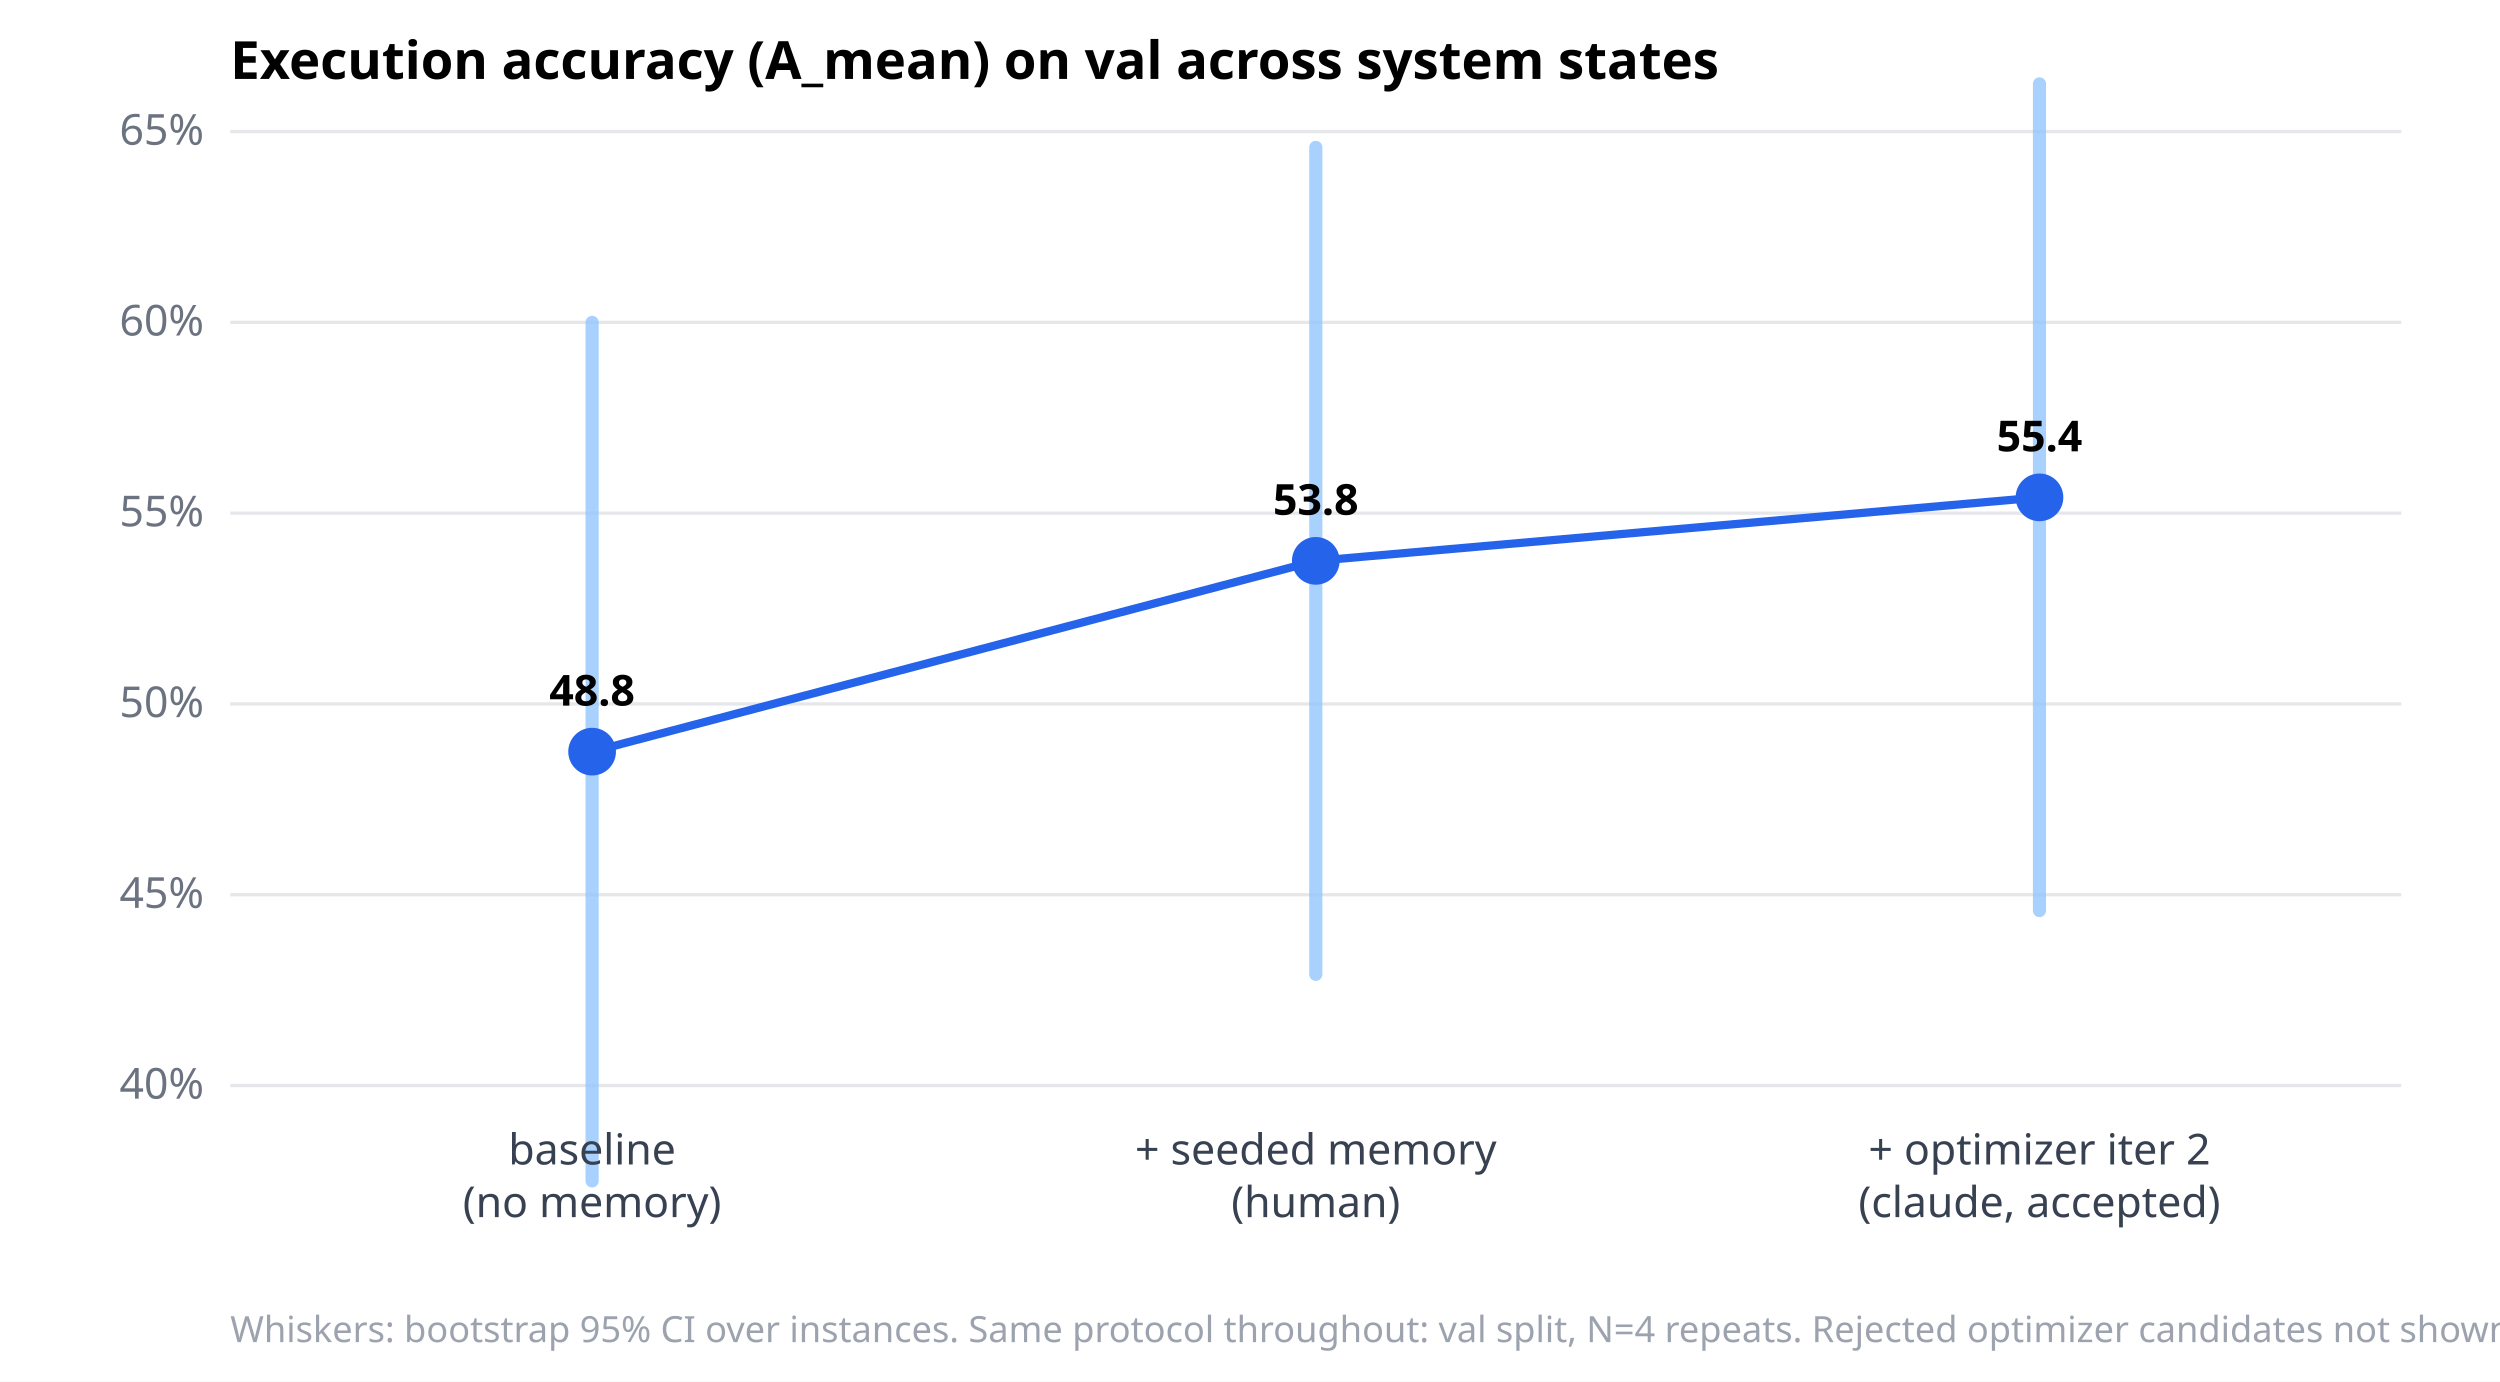
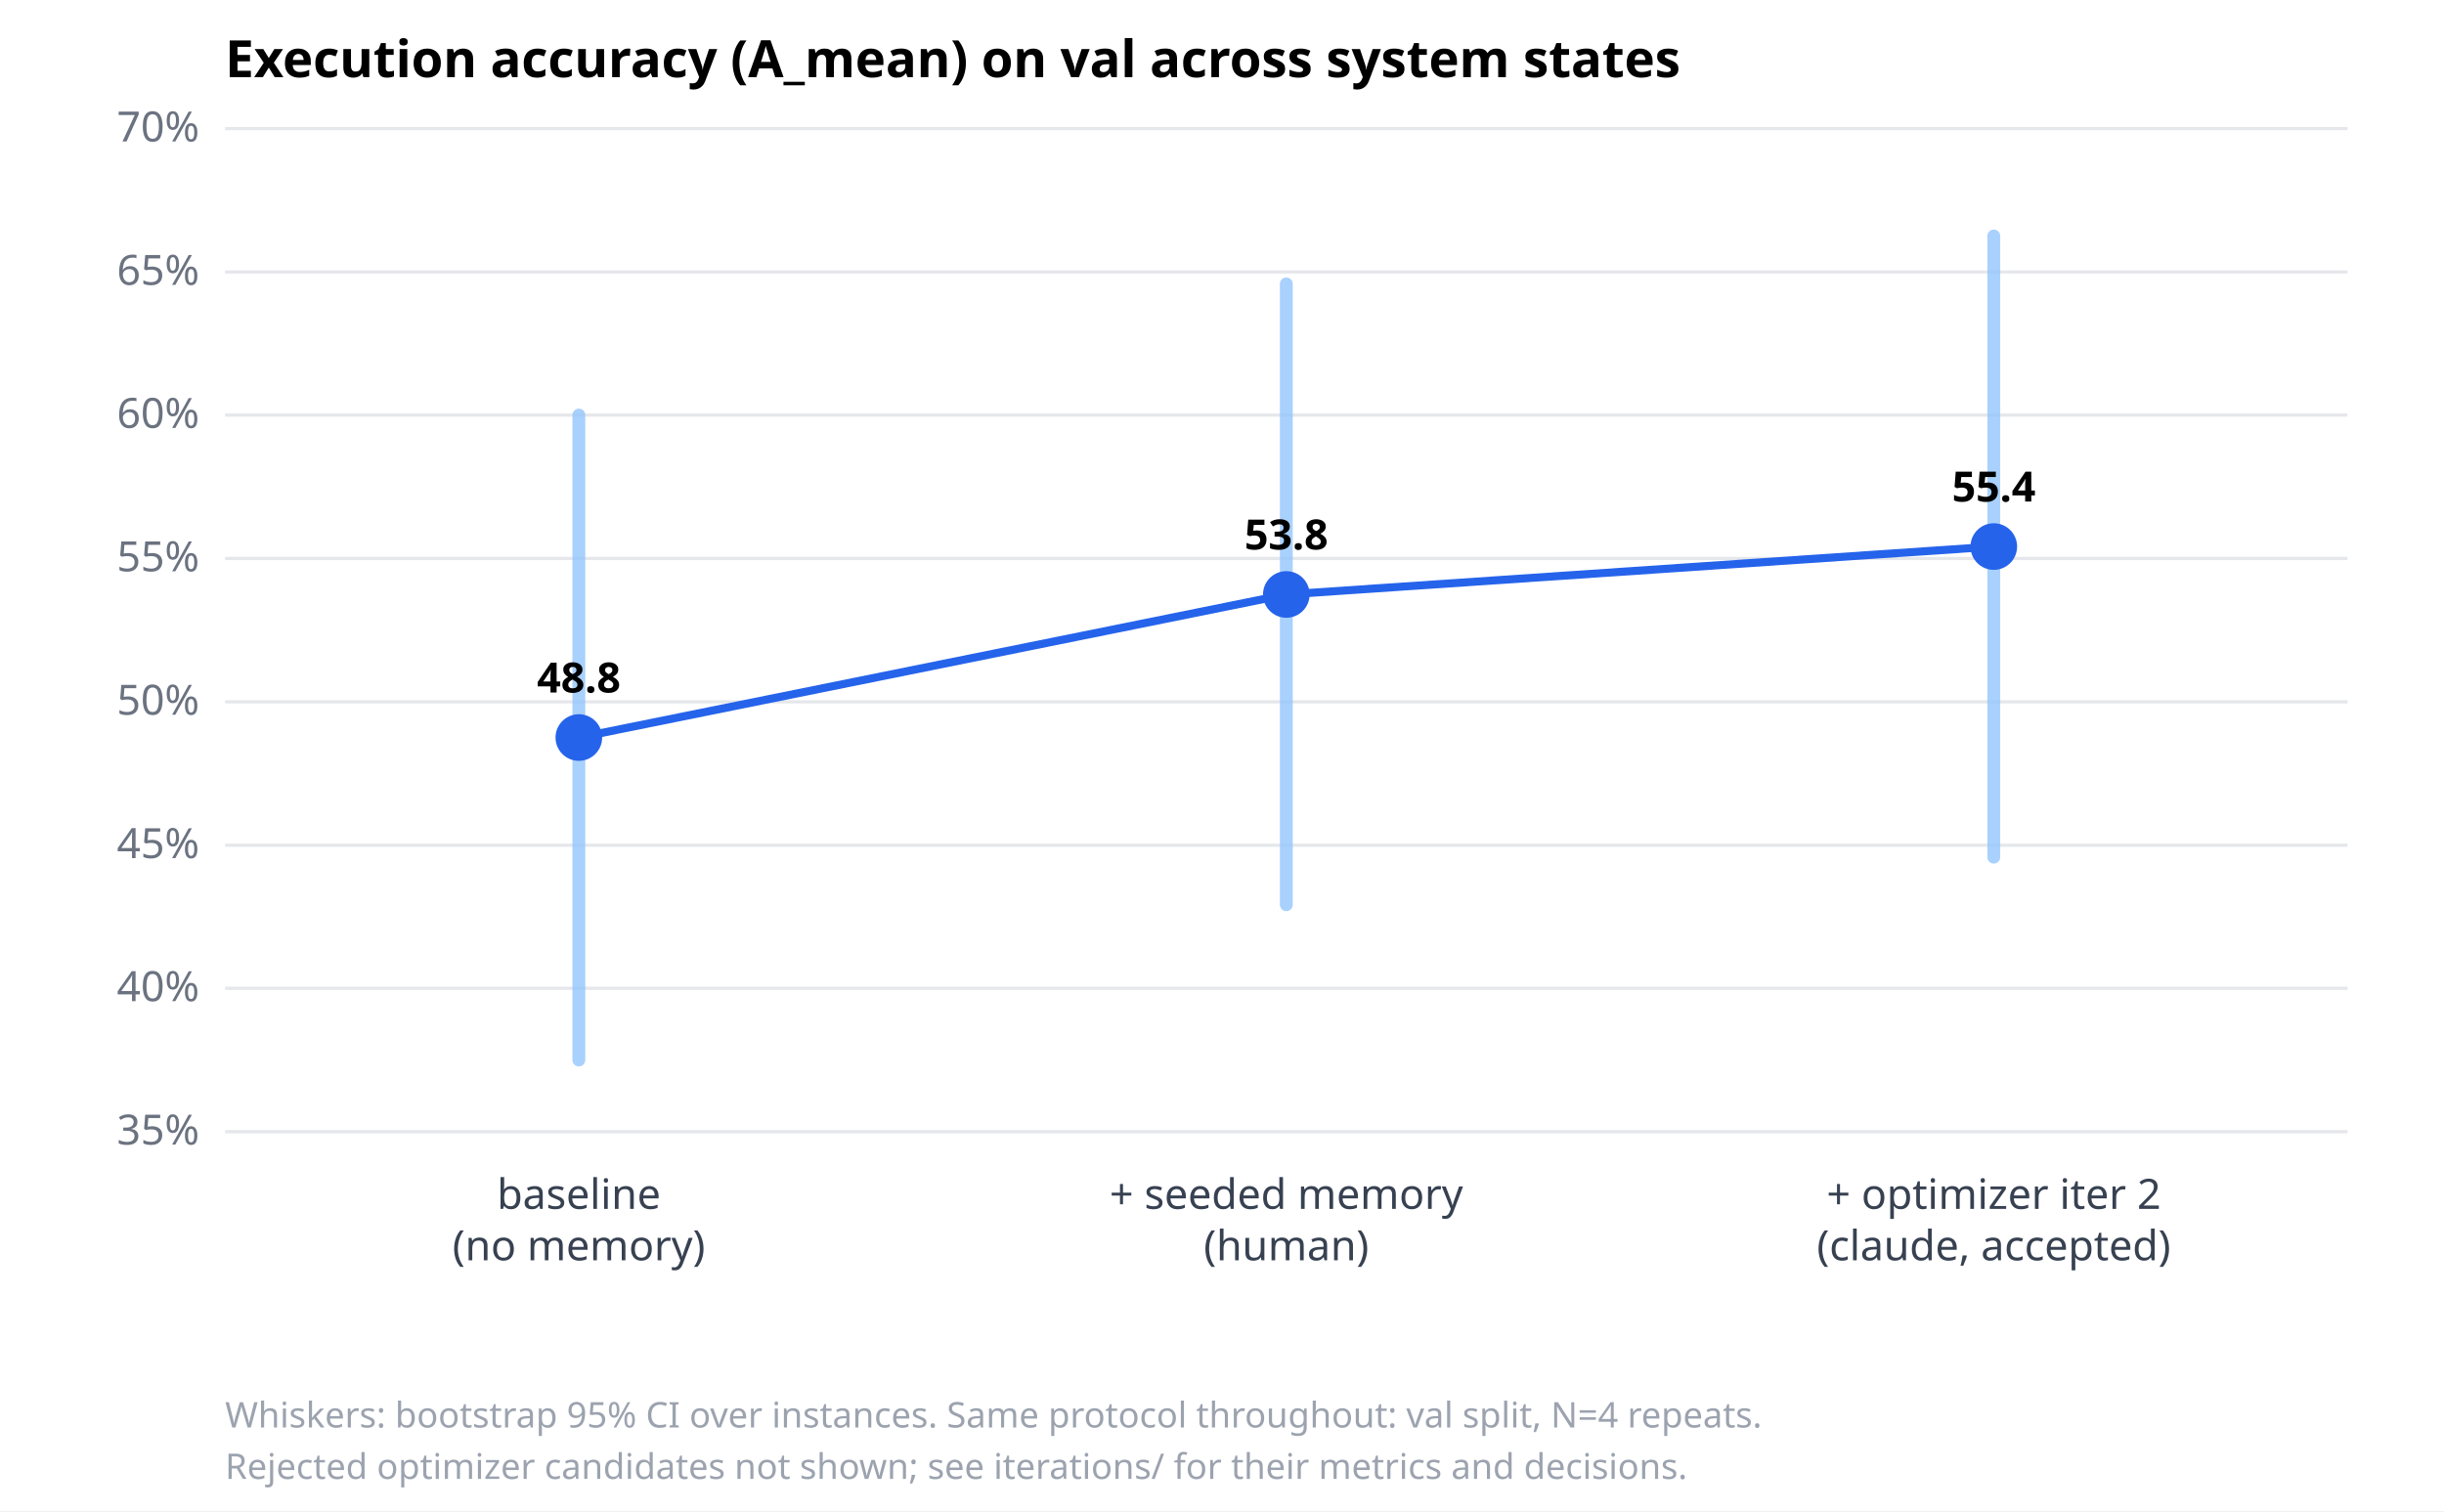
- <svg xmlns="http://www.w3.org/2000/svg" width="760" height="420" viewBox="0 0 760 420" font-family="ui-sans-serif,system-ui" font-size="13">
-   <rect width="760" height="420" fill="white" />
+ <svg xmlns="http://www.w3.org/2000/svg" width="760" height="470" viewBox="0 0 760 470" font-family="ui-sans-serif,system-ui" font-size="13">
+   <rect width="760" height="470" fill="white" />
  <text x="70" y="24" font-size="16" font-weight="600">Execution accuracy (A_mean) on val across system states</text>
-   <line x1="70" y1="330.0" x2="730" y2="330.0" stroke="#e5e7eb" stroke-width="1" />
-   <text x="62" y="334.0" text-anchor="end" fill="#6b7280">40%</text>
-   <line x1="70" y1="272.0" x2="730" y2="272.0" stroke="#e5e7eb" stroke-width="1" />
-   <text x="62" y="276.0" text-anchor="end" fill="#6b7280">45%</text>
-   <line x1="70" y1="214.0" x2="730" y2="214.0" stroke="#e5e7eb" stroke-width="1" />
-   <text x="62" y="218.0" text-anchor="end" fill="#6b7280">50%</text>
-   <line x1="70" y1="156.0" x2="730" y2="156.0" stroke="#e5e7eb" stroke-width="1" />
-   <text x="62" y="160.0" text-anchor="end" fill="#6b7280">55%</text>
-   <line x1="70" y1="98.0" x2="730" y2="98.0" stroke="#e5e7eb" stroke-width="1" />
-   <text x="62" y="102.0" text-anchor="end" fill="#6b7280">60%</text>
+   <line x1="70" y1="352.0" x2="730" y2="352.0" stroke="#e5e7eb" stroke-width="1" />
+   <text x="62" y="356.0" text-anchor="end" fill="#6b7280">35%</text>
+   <line x1="70" y1="307.4" x2="730" y2="307.4" stroke="#e5e7eb" stroke-width="1" />
+   <text x="62" y="311.4" text-anchor="end" fill="#6b7280">40%</text>
+   <line x1="70" y1="262.9" x2="730" y2="262.9" stroke="#e5e7eb" stroke-width="1" />
+   <text x="62" y="266.9" text-anchor="end" fill="#6b7280">45%</text>
+   <line x1="70" y1="218.3" x2="730" y2="218.3" stroke="#e5e7eb" stroke-width="1" />
+   <text x="62" y="222.3" text-anchor="end" fill="#6b7280">50%</text>
+   <line x1="70" y1="173.7" x2="730" y2="173.7" stroke="#e5e7eb" stroke-width="1" />
+   <text x="62" y="177.7" text-anchor="end" fill="#6b7280">55%</text>
+   <line x1="70" y1="129.1" x2="730" y2="129.1" stroke="#e5e7eb" stroke-width="1" />
+   <text x="62" y="133.1" text-anchor="end" fill="#6b7280">60%</text>
+   <line x1="70" y1="84.6" x2="730" y2="84.6" stroke="#e5e7eb" stroke-width="1" />
+   <text x="62" y="88.6" text-anchor="end" fill="#6b7280">65%</text>
  <line x1="70" y1="40.0" x2="730" y2="40.0" stroke="#e5e7eb" stroke-width="1" />
-   <text x="62" y="44.0" text-anchor="end" fill="#6b7280">65%</text>
-   <path d="M180.0,228.5 L400.0,170.5 L620.0,151.2" fill="none" stroke="#2563eb" stroke-width="2.5" />
-   <line x1="180.0" y1="359.0" x2="180.0" y2="98.0" stroke="#93c5fd" stroke-width="4" stroke-linecap="round" opacity="0.8" />
-   <circle cx="180.0" cy="228.5" r="6" fill="#2563eb" stroke="#2563eb" stroke-width="2.5" />
-   <text x="180.0" y="214.5" text-anchor="middle" font-weight="600">48.8</text>
-   <text x="180.0" y="354" text-anchor="middle" fill="#374151">baseline</text>
-   <text x="180.0" y="370" text-anchor="middle" fill="#374151">(no memory)</text>
-   <line x1="400.0" y1="296.2" x2="400.0" y2="44.8" stroke="#93c5fd" stroke-width="4" stroke-linecap="round" opacity="0.8" />
-   <circle cx="400.0" cy="170.5" r="6" fill="#2563eb" stroke="#2563eb" stroke-width="2.5" />
-   <text x="400.0" y="156.5" text-anchor="middle" font-weight="600">53.8</text>
-   <text x="400.0" y="354" text-anchor="middle" fill="#374151">+ seeded memory</text>
-   <text x="400.0" y="370" text-anchor="middle" fill="#374151">(human)</text>
-   <line x1="620.0" y1="276.8" x2="620.0" y2="25.5" stroke="#93c5fd" stroke-width="4" stroke-linecap="round" opacity="0.8" />
-   <circle cx="620.0" cy="151.2" r="6" fill="#2563eb" stroke="#2563eb" stroke-width="2.5" />
-   <text x="620.0" y="137.2" text-anchor="middle" font-weight="600">55.4</text>
-   <text x="620.0" y="354" text-anchor="middle" fill="#374151">+ optimizer iter 2</text>
-   <text x="620.0" y="370" text-anchor="middle" fill="#374151">(claude, accepted)</text>
-   <text x="70" y="408" fill="#9ca3af" font-size="11">Whiskers: bootstrap 95% CI over instances. Same protocol throughout: val split, N=4 repeats. Rejected optimizer candidates not shown; see iterations/.</text>
+   <text x="62" y="44.0" text-anchor="end" fill="#6b7280">70%</text>
+   <path d="M180.0,229.4 L400.0,184.9 L620.0,170.0" fill="none" stroke="#2563eb" stroke-width="2.5" />
+   <line x1="180.0" y1="329.7" x2="180.0" y2="129.1" stroke="#93c5fd" stroke-width="4" stroke-linecap="round" opacity="0.8" />
+   <circle cx="180.0" cy="229.4" r="6" fill="#2563eb" stroke="#2563eb" stroke-width="2.5" />
+   <text x="180.0" y="215.4" text-anchor="middle" font-weight="600">48.8</text>
+   <text x="180.0" y="376" text-anchor="middle" fill="#374151">baseline</text>
+   <text x="180.0" y="392" text-anchor="middle" fill="#374151">(no memory)</text>
+   <line x1="400.0" y1="281.4" x2="400.0" y2="88.3" stroke="#93c5fd" stroke-width="4" stroke-linecap="round" opacity="0.8" />
+   <circle cx="400.0" cy="184.9" r="6" fill="#2563eb" stroke="#2563eb" stroke-width="2.5" />
+   <text x="400.0" y="170.9" text-anchor="middle" font-weight="600">53.8</text>
+   <text x="400.0" y="376" text-anchor="middle" fill="#374151">+ seeded memory</text>
+   <text x="400.0" y="392" text-anchor="middle" fill="#374151">(human)</text>
+   <line x1="620.0" y1="266.6" x2="620.0" y2="73.4" stroke="#93c5fd" stroke-width="4" stroke-linecap="round" opacity="0.8" />
+   <circle cx="620.0" cy="170.0" r="6" fill="#2563eb" stroke="#2563eb" stroke-width="2.5" />
+   <text x="620.0" y="156.0" text-anchor="middle" font-weight="600">55.4</text>
+   <text x="620.0" y="376" text-anchor="middle" fill="#374151">+ optimizer iter 2</text>
+   <text x="620.0" y="392" text-anchor="middle" fill="#374151">(claude, accepted)</text>
+   <text x="70" y="444" fill="#9ca3af" font-size="11">Whiskers: bootstrap 95% CI over instances. Same protocol throughout: val split, N=4 repeats.</text>
+   <text x="70" y="460" fill="#9ca3af" font-size="11">Rejected optimizer candidates not shown; see iterations/ for their metrics and decisions.</text>
</svg>
